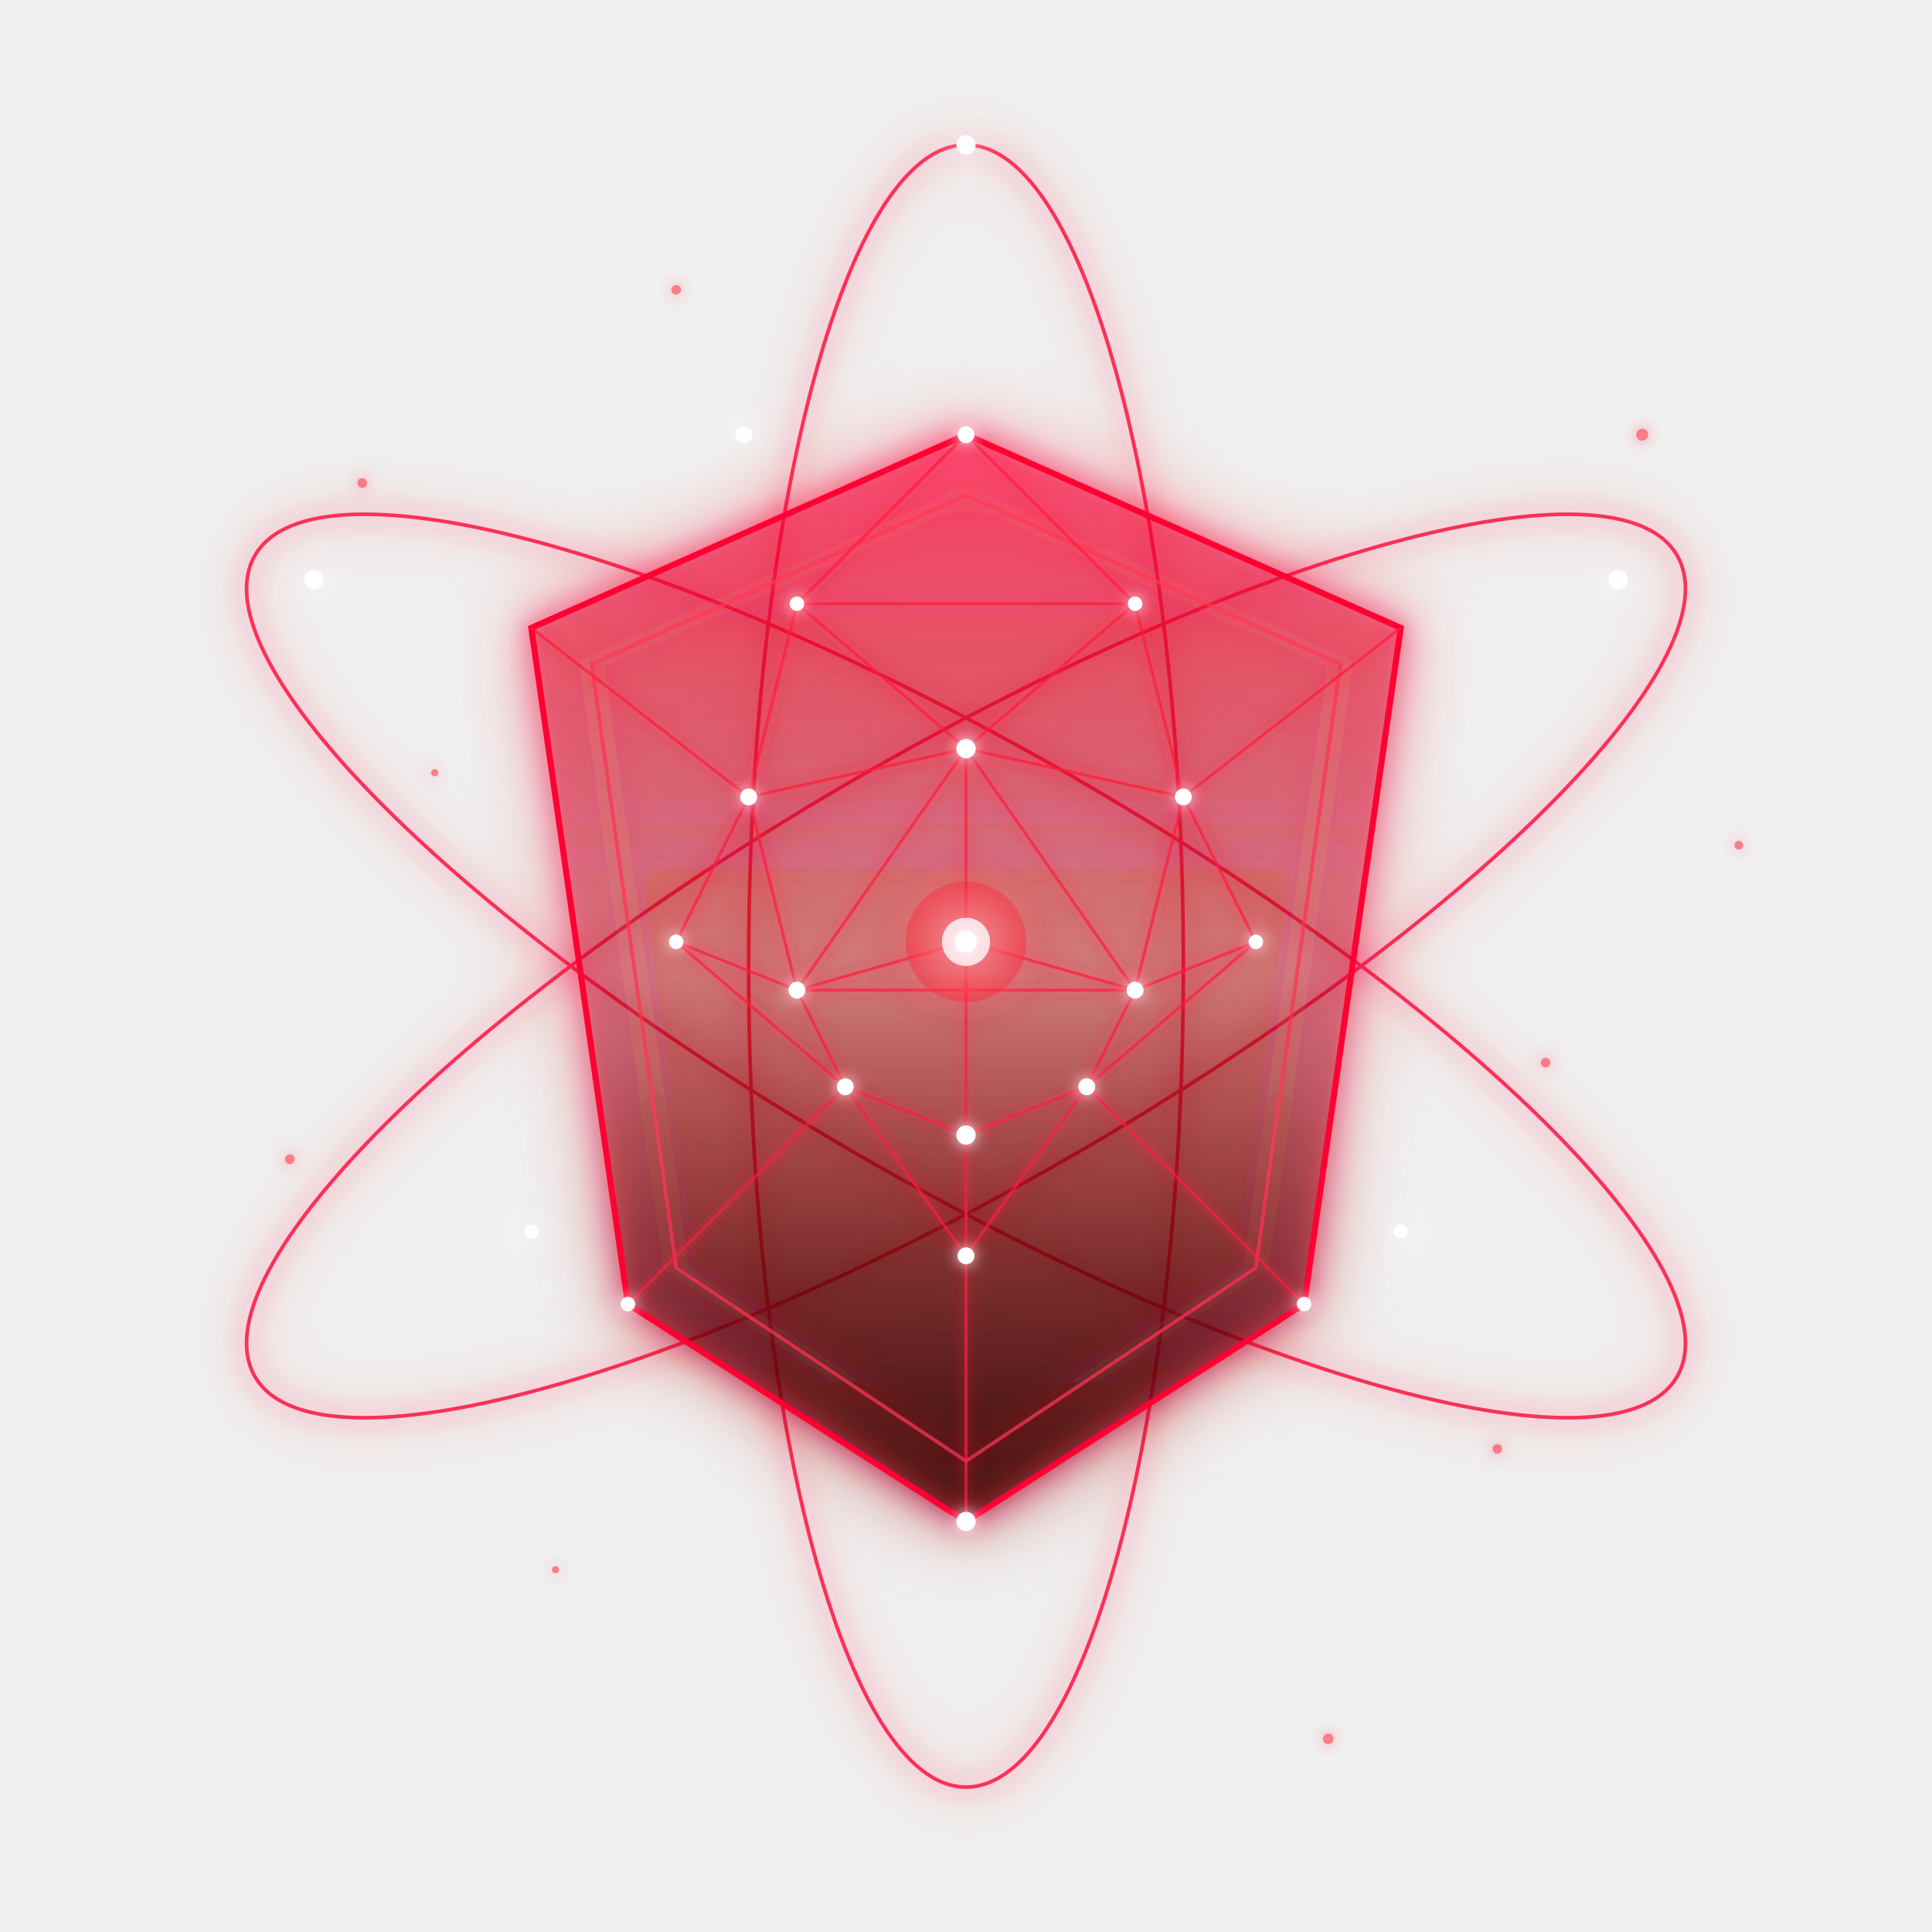
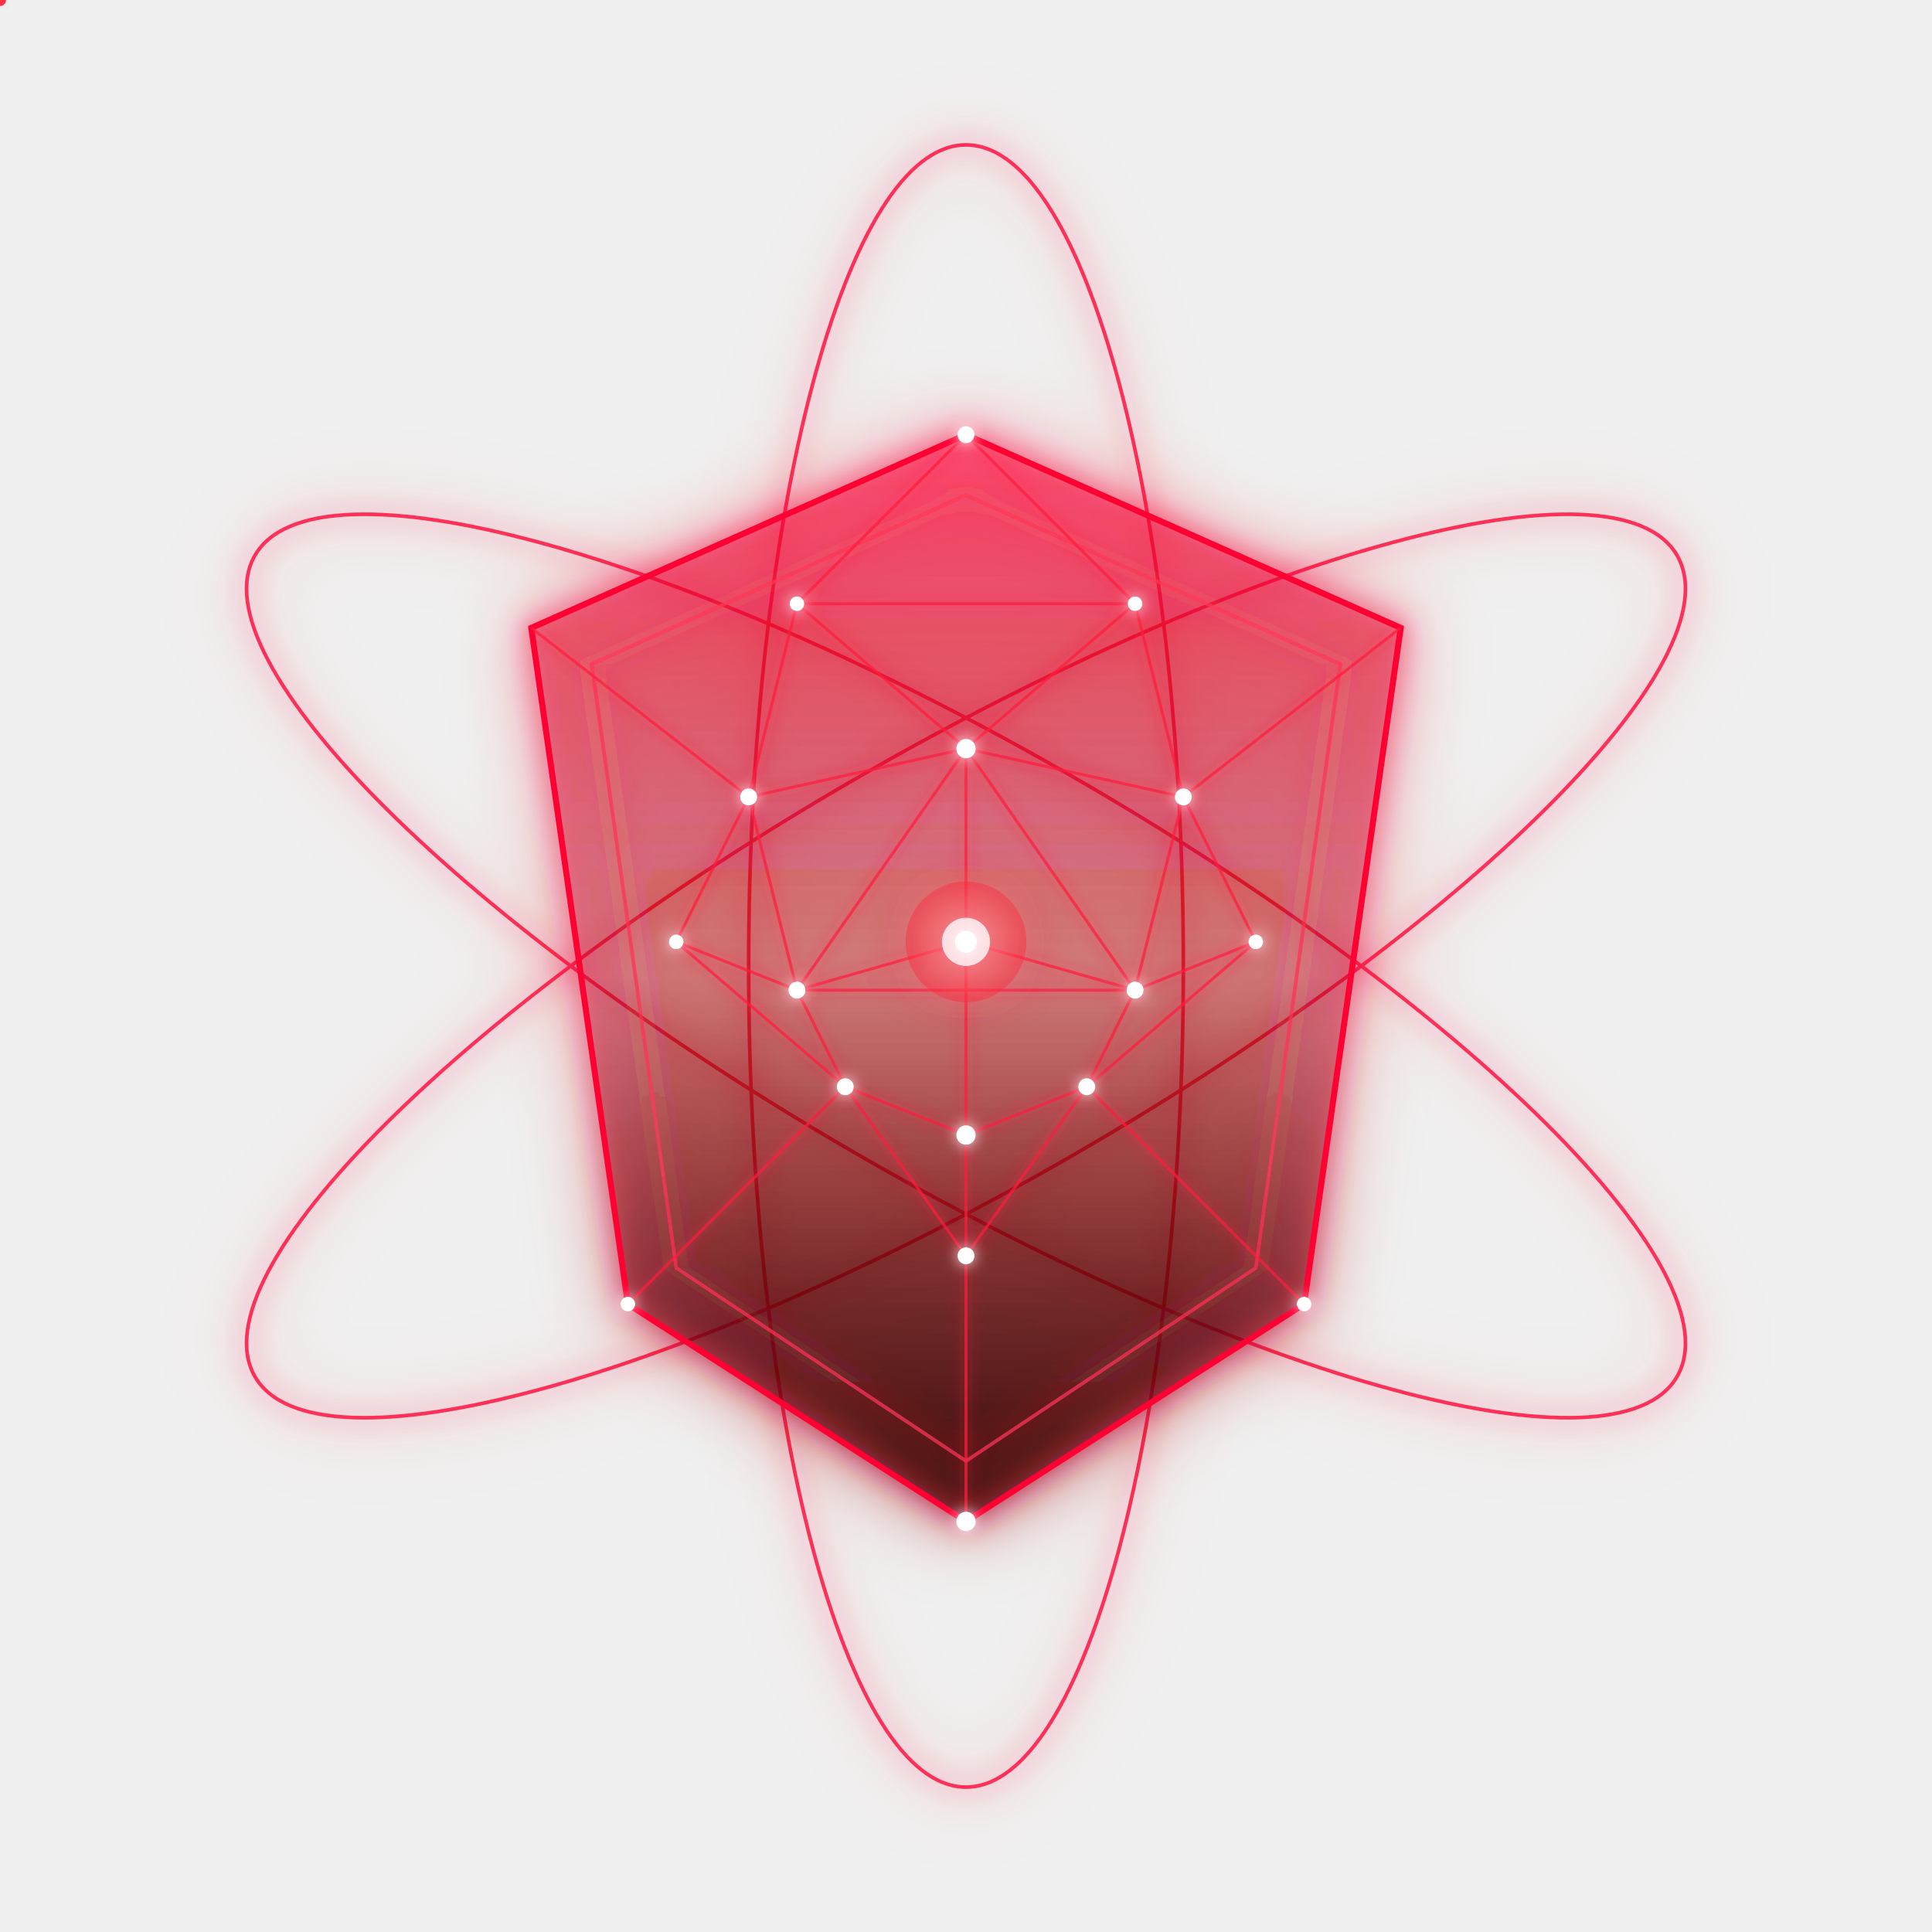
<svg xmlns="http://www.w3.org/2000/svg" viewBox="0 0 800 800" width="100%" height="100%">
  <defs>
    <linearGradient id="shield-grad" x1="0%" y1="0%" x2="0%" y2="100%">
      <stop offset="0%" stop-color="#ff0033" stop-opacity="0.35" />
      <stop offset="50%" stop-color="#aa0011" stop-opacity="0.2" />
      <stop offset="100%" stop-color="#220000" stop-opacity="0.6" />
    </linearGradient>
    <filter id="glow" x="-20%" y="-20%" width="140%" height="140%">
      <feGaussianBlur stdDeviation="6" result="blur1" />
      <feGaussianBlur stdDeviation="15" result="blur2" />
      <feMerge>
        <feMergeNode in="blur2" />
        <feMergeNode in="blur1" />
        <feMergeNode in="SourceGraphic" />
      </feMerge>
    </filter>
    <filter id="soft-glow" x="-20%" y="-20%" width="140%" height="140%">
      <feGaussianBlur stdDeviation="3" result="blur" />
      <feMerge>
        <feMergeNode in="blur" />
        <feMergeNode in="SourceGraphic" />
      </feMerge>
    </filter>
    <filter id="intense-glow" x="-50%" y="-50%" width="200%" height="200%">
      <feGaussianBlur stdDeviation="10" result="blur" />
      <feMerge>
        <feMergeNode in="blur" />
        <feMergeNode in="SourceGraphic" />
      </feMerge>
    </filter>
  </defs>
  <g>
    <animateTransform attributeName="transform" type="translate" values="0,0; 0,-18; 0,0; 0,-10; 0,0" dur="7s" repeatCount="indefinite" calcMode="spline" keySplines="0.45 0 0.55 1; 0.45 0 0.55 1; 0.45 0 0.55 1; 0.45 0 0.55 1" />
-     <g fill="#ff3344" opacity="0.6" filter="url(#soft-glow)">
-       <circle cx="150" cy="200" r="2">
-         <animate attributeName="opacity" values="0.3;1;0.3" dur="2.5s" repeatCount="indefinite" />
-         <animate attributeName="cy" values="200;190;200" dur="4s" repeatCount="indefinite" />
+     <g fill="#ff3344" filter="url(#soft-glow)">
+       <circle cx="0" cy="0" r="2.5">
+         <animateMotion path="M400,60 A90,340 0 1,1 400,740 A90,340 0 1,1 400,60" dur="10s" repeatCount="indefinite" />
+         <animate attributeName="opacity" values="0.3;1;0.3" dur="2s" repeatCount="indefinite" />
      </circle>
-       <circle cx="680" cy="180" r="2.5">
-         <animate attributeName="opacity" values="0.5;1;0.5" dur="3s" repeatCount="indefinite" />
-         <animate attributeName="cy" values="180;170;180" dur="5s" repeatCount="indefinite" />
+       <circle cx="0" cy="0" r="2">
+         <animateMotion path="M400,740 A90,340 0 1,1 400,60 A90,340 0 1,1 400,740" dur="10s" repeatCount="indefinite" />
+         <animate attributeName="opacity" values="0.5;1;0.5" dur="2.8s" repeatCount="indefinite" begin="1s" />
      </circle>
-       <circle cx="230" cy="650" r="1.5">
-         <animate attributeName="opacity" values="0.2;0.9;0.2" dur="2s" repeatCount="indefinite" />
-         <animate attributeName="cy" values="650;640;650" dur="3.5s" repeatCount="indefinite" />
+       <circle cx="0" cy="0" r="1.8">
+         <animateMotion path="M490,400 A90,340 0 1,1 310,400 A90,340 0 1,1 490,400" dur="10s" repeatCount="indefinite" />
+         <animate attributeName="opacity" values="0.4;0.9;0.4" dur="3.5s" repeatCount="indefinite" begin="0.5s" />
      </circle>
-       <circle cx="620" cy="600" r="2">
-         <animate attributeName="opacity" values="0.4;1;0.4" dur="3.5s" repeatCount="indefinite" />
-         <animate attributeName="cy" values="600;590;600" dur="4.5s" repeatCount="indefinite" />
+       <circle cx="0" cy="0" r="2.2">
+         <animateMotion path="M310,400 A90,340 0 1,1 490,400 A90,340 0 1,1 310,400" dur="10s" repeatCount="indefinite" />
+         <animate attributeName="opacity" values="0.6;1;0.6" dur="2.2s" repeatCount="indefinite" begin="1.5s" />
      </circle>
-       <circle cx="120" cy="480" r="2">
-         <animate attributeName="opacity" values="0.3;0.8;0.3" dur="2.8s" repeatCount="indefinite" />
-         <animate attributeName="cx" values="120;125;120" dur="6s" repeatCount="indefinite" />
+     </g>
+     <g transform="rotate(-60 400 400)" fill="#ff5566" filter="url(#soft-glow)">
+       <circle cx="0" cy="0" r="2.2">
+         <animateMotion path="M400,60 A90,340 0 1,1 400,740 A90,340 0 1,1 400,60" dur="14s" repeatCount="indefinite" />
+         <animate attributeName="opacity" values="0.4;1;0.4" dur="2.5s" repeatCount="indefinite" />
      </circle>
-       <circle cx="720" cy="350" r="1.8">
-         <animate attributeName="opacity" values="0.5;1;0.5" dur="4s" repeatCount="indefinite" />
-         <animate attributeName="cx" values="720;715;720" dur="5.5s" repeatCount="indefinite" />
+       <circle cx="0" cy="0" r="1.8">
+         <animateMotion path="M400,740 A90,340 0 1,1 400,60 A90,340 0 1,1 400,740" dur="14s" repeatCount="indefinite" />
+         <animate attributeName="opacity" values="0.3;0.9;0.3" dur="3s" repeatCount="indefinite" begin="0.7s" />
      </circle>
-       <circle cx="280" cy="120" r="2">
-         <animate attributeName="opacity" values="0.2;0.9;0.2" dur="2.2s" repeatCount="indefinite" />
-         <animate attributeName="cy" values="120;112;120" dur="3.8s" repeatCount="indefinite" />
+       <circle cx="0" cy="0" r="2">
+         <animateMotion path="M490,400 A90,340 0 1,1 310,400 A90,340 0 1,1 490,400" dur="14s" repeatCount="indefinite" />
+         <animate attributeName="opacity" values="0.5;1;0.5" dur="2s" repeatCount="indefinite" begin="1.4s" />
      </circle>
-       <circle cx="550" cy="720" r="2.2">
-         <animate attributeName="opacity" values="0.6;1;0.6" dur="3.2s" repeatCount="indefinite" />
-         <animate attributeName="cy" values="720;710;720" dur="4.2s" repeatCount="indefinite" />
+     </g>
+     <g transform="rotate(60 400 400)" fill="#ff2244" filter="url(#soft-glow)">
+       <circle cx="0" cy="0" r="2">
+         <animateMotion path="M400,60 A90,340 0 1,1 400,740 A90,340 0 1,1 400,60" dur="18s" repeatCount="indefinite" />
+         <animate attributeName="opacity" values="0.5;1;0.5" dur="3.2s" repeatCount="indefinite" />
      </circle>
-       <circle cx="180" cy="320" r="1.5">
-         <animate attributeName="opacity" values="0.3;1;0.3" dur="2.7s" repeatCount="indefinite" />
-         <animate attributeName="cx" values="180;185;180" dur="5s" repeatCount="indefinite" />
+       <circle cx="0" cy="0" r="2.5">
+         <animateMotion path="M400,740 A90,340 0 1,1 400,60 A90,340 0 1,1 400,740" dur="18s" repeatCount="indefinite" />
+         <animate attributeName="opacity" values="0.4;1;0.4" dur="2.7s" repeatCount="indefinite" begin="0.9s" />
      </circle>
-       <circle cx="640" cy="440" r="2">
-         <animate attributeName="opacity" values="0.4;0.9;0.4" dur="3.8s" repeatCount="indefinite" />
-         <animate attributeName="cx" values="640;635;640" dur="4.8s" repeatCount="indefinite" />
+       <circle cx="0" cy="0" r="1.5">
+         <animateMotion path="M490,400 A90,340 0 1,1 310,400 A90,340 0 1,1 490,400" dur="18s" repeatCount="indefinite" />
+         <animate attributeName="opacity" values="0.3;0.8;0.3" dur="3.8s" repeatCount="indefinite" begin="1.8s" />
      </circle>
    </g>
    <g stroke="#ff0033" stroke-width="1.5" fill="none" opacity="0.8" filter="url(#glow)">
-       <g>
-         <animateTransform attributeName="transform" type="rotate" values="0 400 400; 360 400 400" dur="30s" repeatCount="indefinite" />
-         <ellipse cx="400" cy="400" rx="90" ry="340" />
-       </g>
-       <g>
-         <animateTransform attributeName="transform" type="rotate" values="0 400 400; -360 400 400" dur="40s" repeatCount="indefinite" />
-         <ellipse cx="400" cy="400" rx="90" ry="340" transform="rotate(-60 400 400)" />
-       </g>
-       <g>
-         <animateTransform attributeName="transform" type="rotate" values="0 400 400; 360 400 400" dur="25s" repeatCount="indefinite" />
-         <ellipse cx="400" cy="400" rx="90" ry="340" transform="rotate(60 400 400)" />
-       </g>
-     </g>
-     <g fill="#ffffff" filter="url(#glow)">
-       <circle cx="400" cy="60" r="4">
-         <animate attributeName="opacity" values="0.4;1;0.4" dur="1.5s" repeatCount="indefinite" />
-         <animate attributeName="r" values="3;5;3" dur="2s" repeatCount="indefinite" />
-       </circle>
-       <circle cx="130" cy="240" r="4">
-         <animate attributeName="opacity" values="0.6;1;0.6" dur="2s" repeatCount="indefinite" />
-       </circle>
-       <circle cx="670" cy="240" r="4">
-         <animate attributeName="opacity" values="0.3;1;0.3" dur="1.8s" repeatCount="indefinite" />
-       </circle>
-       <circle cx="220" cy="510" r="3">
-         <animate attributeName="opacity" values="0.5;1;0.5" dur="2.5s" repeatCount="indefinite" />
-       </circle>
-       <circle cx="580" cy="510" r="3">
-         <animate attributeName="opacity" values="0.4;1;0.4" dur="2.2s" repeatCount="indefinite" />
-       </circle>
-       <circle cx="308" cy="180" r="3.5">
-         <animate attributeName="opacity" values="0.5;1;0.5" dur="1.6s" repeatCount="indefinite" />
-         <animate attributeName="r" values="2.5;4;2.5" dur="3s" repeatCount="indefinite" />
-       </circle>
+       <ellipse cx="400" cy="400" rx="90" ry="340" />
+       <ellipse cx="400" cy="400" rx="90" ry="340" transform="rotate(-60 400 400)" />
+       <ellipse cx="400" cy="400" rx="90" ry="340" transform="rotate(60 400 400)" />
    </g>
    <g filter="url(#glow)">
      <polygon points="400,180 580,260 540,540 400,630 260,540 220,260" fill="url(#shield-grad)" stroke="#ff0033" stroke-width="2.5" />
-       <polygon points="400,205 555,275 520,525 400,605 280,525 245,275" fill="none" stroke="#ff3355" stroke-width="1.5" opacity="0.7">
-         <animate attributeName="opacity" values="0.5;0.8;0.5" dur="4s" repeatCount="indefinite" />
-       </polygon>
+       <polygon points="400,205 555,275 520,525 400,605 280,525 245,275" fill="none" stroke="#ff3355" stroke-width="1.5" opacity="0.7" />
    </g>
    <g stroke="#ff1a40" stroke-width="1.2" opacity="0.75" filter="url(#soft-glow)">
      <line x1="400" y1="180" x2="330" y2="250" />
      <line x1="400" y1="180" x2="470" y2="250" />
      <line x1="220" y1="260" x2="310" y2="330" />
      <line x1="580" y1="260" x2="490" y2="330" />
      <line x1="260" y1="540" x2="350" y2="450" />
      <line x1="540" y1="540" x2="450" y2="450" />
      <line x1="400" y1="630" x2="400" y2="520" />
      <line x1="330" y1="250" x2="470" y2="250" />
      <line x1="330" y1="250" x2="400" y2="310" />
      <line x1="470" y1="250" x2="400" y2="310" />
      <line x1="310" y1="330" x2="400" y2="310" />
      <line x1="490" y1="330" x2="400" y2="310" />
      <line x1="310" y1="330" x2="330" y2="410" />
      <line x1="490" y1="330" x2="470" y2="410" />
      <line x1="400" y1="310" x2="330" y2="410" />
      <line x1="400" y1="310" x2="470" y2="410" />
      <line x1="400" y1="310" x2="400" y2="390" />
      <line x1="330" y1="410" x2="400" y2="390" />
      <line x1="470" y1="410" x2="400" y2="390" />
      <line x1="330" y1="410" x2="350" y2="450" />
      <line x1="470" y1="410" x2="450" y2="450" />
      <line x1="400" y1="390" x2="400" y2="470" />
      <line x1="350" y1="450" x2="400" y2="470" />
      <line x1="450" y1="450" x2="400" y2="470" />
      <line x1="350" y1="450" x2="400" y2="520" />
      <line x1="450" y1="450" x2="400" y2="520" />
      <line x1="330" y1="250" x2="310" y2="330" />
      <line x1="470" y1="250" x2="490" y2="330" />
      <line x1="330" y1="410" x2="470" y2="410" />
      <line x1="280" y1="390" x2="330" y2="410" />
      <line x1="520" y1="390" x2="470" y2="410" />
      <line x1="280" y1="390" x2="310" y2="330" />
      <line x1="520" y1="390" x2="490" y2="330" />
      <line x1="280" y1="390" x2="350" y2="450" />
      <line x1="520" y1="390" x2="450" y2="450" />
      <line x1="400" y1="470" x2="400" y2="630" />
    </g>
    <g filter="url(#intense-glow)">
      <circle cx="400" cy="390" r="25" fill="#ff0033" opacity="0.4">
        <animate attributeName="r" values="20;30;20" dur="3s" repeatCount="indefinite" />
        <animate attributeName="opacity" values="0.3;0.6;0.3" dur="3s" repeatCount="indefinite" />
      </circle>
      <circle cx="400" cy="390" r="10" fill="#ffffff" opacity="0.8">
        <animate attributeName="r" values="8;13;8" dur="2.5s" repeatCount="indefinite" />
        <animate attributeName="opacity" values="0.6;1;0.6" dur="2.5s" repeatCount="indefinite" />
      </circle>
    </g>
    <g fill="#ffffff" filter="url(#soft-glow)">
-       <circle cx="400" cy="180" r="3.5">
-         <animate attributeName="opacity" values="0.5;1;0.5" dur="2s" repeatCount="indefinite" />
-       </circle>
-       <circle cx="330" cy="250" r="3">
-         <animate attributeName="opacity" values="0.4;1;0.4" dur="2.3s" repeatCount="indefinite" />
-       </circle>
-       <circle cx="470" cy="250" r="3">
-         <animate attributeName="opacity" values="0.6;1;0.6" dur="1.9s" repeatCount="indefinite" />
-       </circle>
-       <circle cx="310" cy="330" r="3.5">
-         <animate attributeName="opacity" values="0.3;0.9;0.3" dur="2.7s" repeatCount="indefinite" />
-       </circle>
-       <circle cx="490" cy="330" r="3.5">
-         <animate attributeName="opacity" values="0.5;1;0.5" dur="2.1s" repeatCount="indefinite" />
-       </circle>
-       <circle cx="400" cy="310" r="4">
-         <animate attributeName="opacity" values="0.6;1;0.6" dur="1.5s" repeatCount="indefinite" />
-         <animate attributeName="r" values="3;5;3" dur="2s" repeatCount="indefinite" />
-       </circle>
-       <circle cx="280" cy="390" r="3">
-         <animate attributeName="opacity" values="0.4;0.9;0.4" dur="2.5s" repeatCount="indefinite" />
-       </circle>
-       <circle cx="520" cy="390" r="3">
-         <animate attributeName="opacity" values="0.5;1;0.5" dur="2.8s" repeatCount="indefinite" />
-       </circle>
-       <circle cx="330" cy="410" r="3.5">
-         <animate attributeName="opacity" values="0.3;0.8;0.3" dur="3s" repeatCount="indefinite" />
-       </circle>
-       <circle cx="470" cy="410" r="3.5">
-         <animate attributeName="opacity" values="0.6;1;0.6" dur="2.6s" repeatCount="indefinite" />
-       </circle>
-       <circle cx="400" cy="390" r="4.5">
-         <animate attributeName="opacity" values="0.5;1;0.5" dur="1.8s" repeatCount="indefinite" />
-         <animate attributeName="r" values="3.5;5.5;3.5" dur="2.5s" repeatCount="indefinite" />
-       </circle>
-       <circle cx="350" cy="450" r="3.5">
-         <animate attributeName="opacity" values="0.4;0.9;0.4" dur="2.4s" repeatCount="indefinite" />
-       </circle>
-       <circle cx="450" cy="450" r="3.5">
-         <animate attributeName="opacity" values="0.5;1;0.5" dur="2.9s" repeatCount="indefinite" />
-       </circle>
-       <circle cx="400" cy="470" r="4">
-         <animate attributeName="opacity" values="0.3;1;0.3" dur="2.2s" repeatCount="indefinite" />
-       </circle>
-       <circle cx="400" cy="520" r="3.5">
-         <animate attributeName="opacity" values="0.5;1;0.5" dur="3.2s" repeatCount="indefinite" />
-       </circle>
-       <circle cx="260" cy="540" r="3">
-         <animate attributeName="opacity" values="0.4;0.8;0.4" dur="2.6s" repeatCount="indefinite" />
-       </circle>
-       <circle cx="540" cy="540" r="3">
-         <animate attributeName="opacity" values="0.3;1;0.3" dur="3.4s" repeatCount="indefinite" />
-       </circle>
-       <circle cx="400" cy="630" r="4">
-         <animate attributeName="opacity" values="0.5;1;0.5" dur="1.7s" repeatCount="indefinite" />
-       </circle>
+       <circle cx="400" cy="180" r="3.5" />
+       <circle cx="330" cy="250" r="3" />
+       <circle cx="470" cy="250" r="3" />
+       <circle cx="310" cy="330" r="3.5" />
+       <circle cx="490" cy="330" r="3.5" />
+       <circle cx="400" cy="310" r="4" />
+       <circle cx="280" cy="390" r="3" />
+       <circle cx="520" cy="390" r="3" />
+       <circle cx="330" cy="410" r="3.5" />
+       <circle cx="470" cy="410" r="3.5" />
+       <circle cx="400" cy="390" r="4.5" />
+       <circle cx="350" cy="450" r="3.5" />
+       <circle cx="450" cy="450" r="3.5" />
+       <circle cx="400" cy="470" r="4" />
+       <circle cx="400" cy="520" r="3.5" />
+       <circle cx="260" cy="540" r="3" />
+       <circle cx="540" cy="540" r="3" />
+       <circle cx="400" cy="630" r="4" />
    </g>
    <g fill="#ffffff" filter="url(#glow)">
-       <circle cx="400" cy="310" r="2">
-         <animate attributeName="opacity" values="0.3;1;0.3" dur="1.3s" repeatCount="indefinite" />
-         <animate attributeName="r" values="1;3;1" dur="2s" repeatCount="indefinite" />
-       </circle>
-       <circle cx="400" cy="390" r="2.5">
-         <animate attributeName="opacity" values="0.5;1;0.5" dur="1.8s" repeatCount="indefinite" />
-         <animate attributeName="r" values="1.5;3.5;1.5" dur="2.5s" repeatCount="indefinite" />
-       </circle>
-       <circle cx="400" cy="470" r="2">
-         <animate attributeName="opacity" values="0.4;1;0.4" dur="1.5s" repeatCount="indefinite" />
-         <animate attributeName="r" values="1;3;1" dur="3s" repeatCount="indefinite" />
-       </circle>
+       <circle cx="400" cy="310" r="2" />
+       <circle cx="400" cy="390" r="2.5" />
+       <circle cx="400" cy="470" r="2" />
    </g>
  </g>
</svg>
